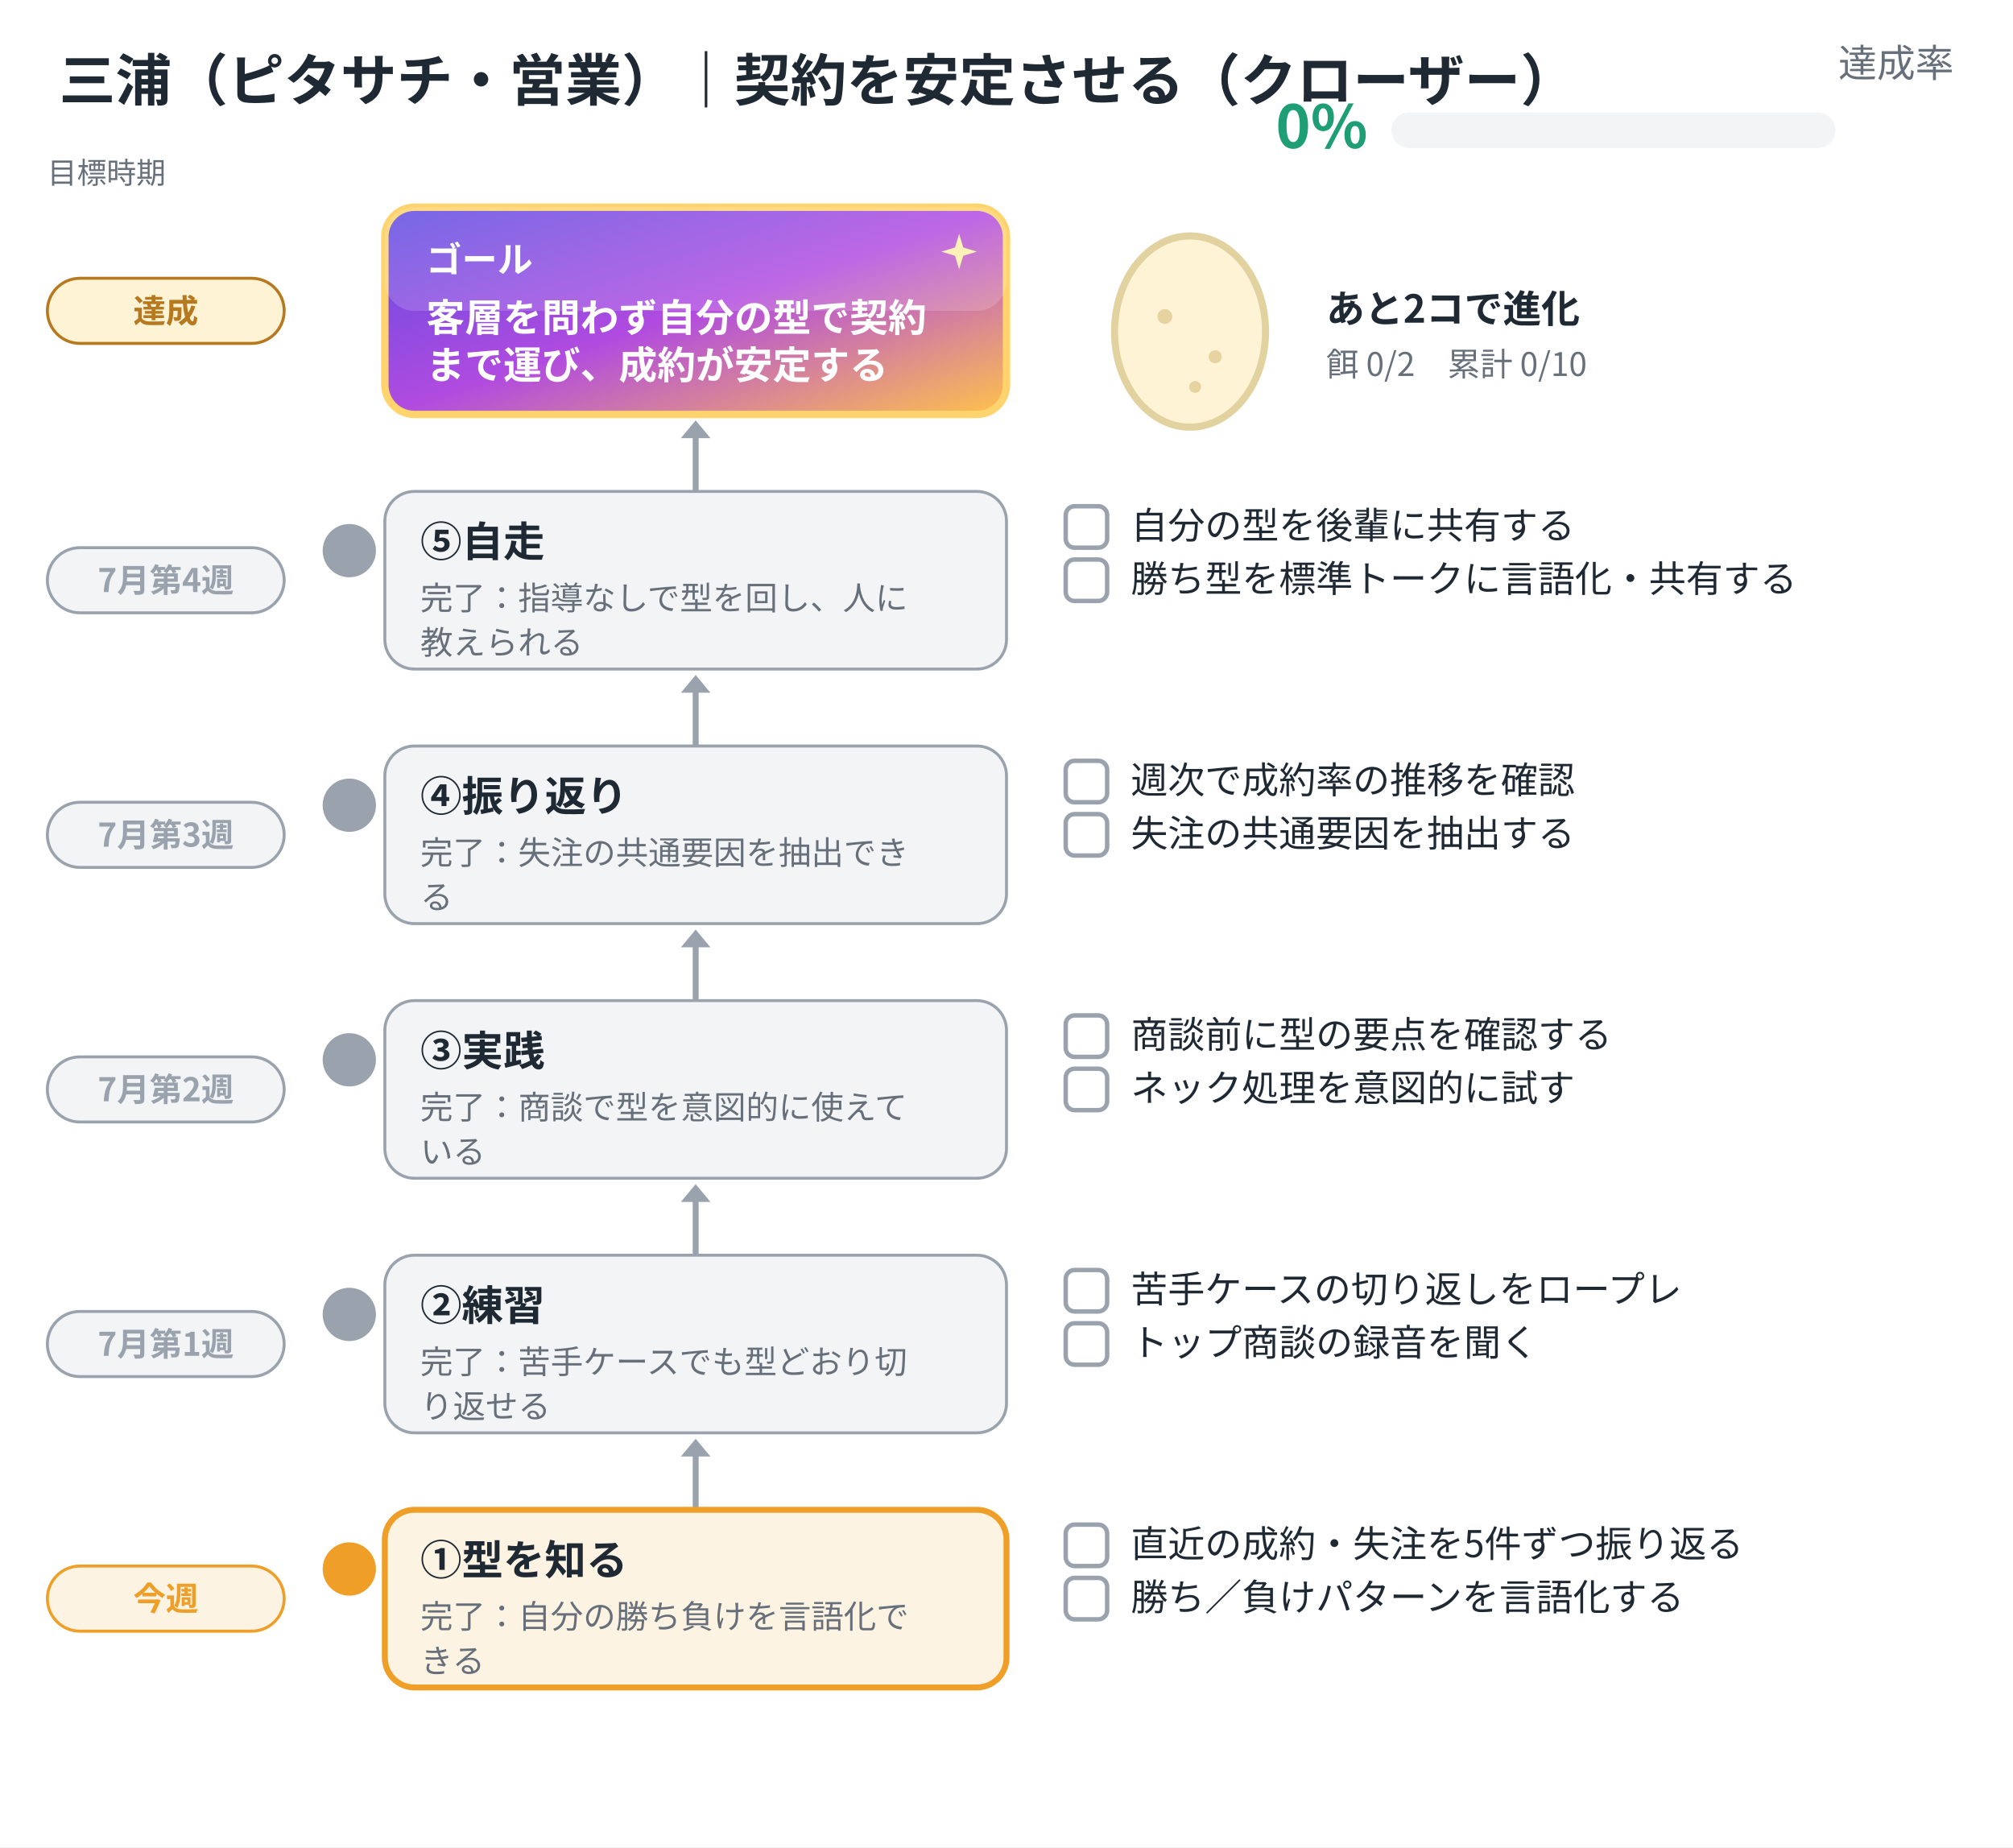
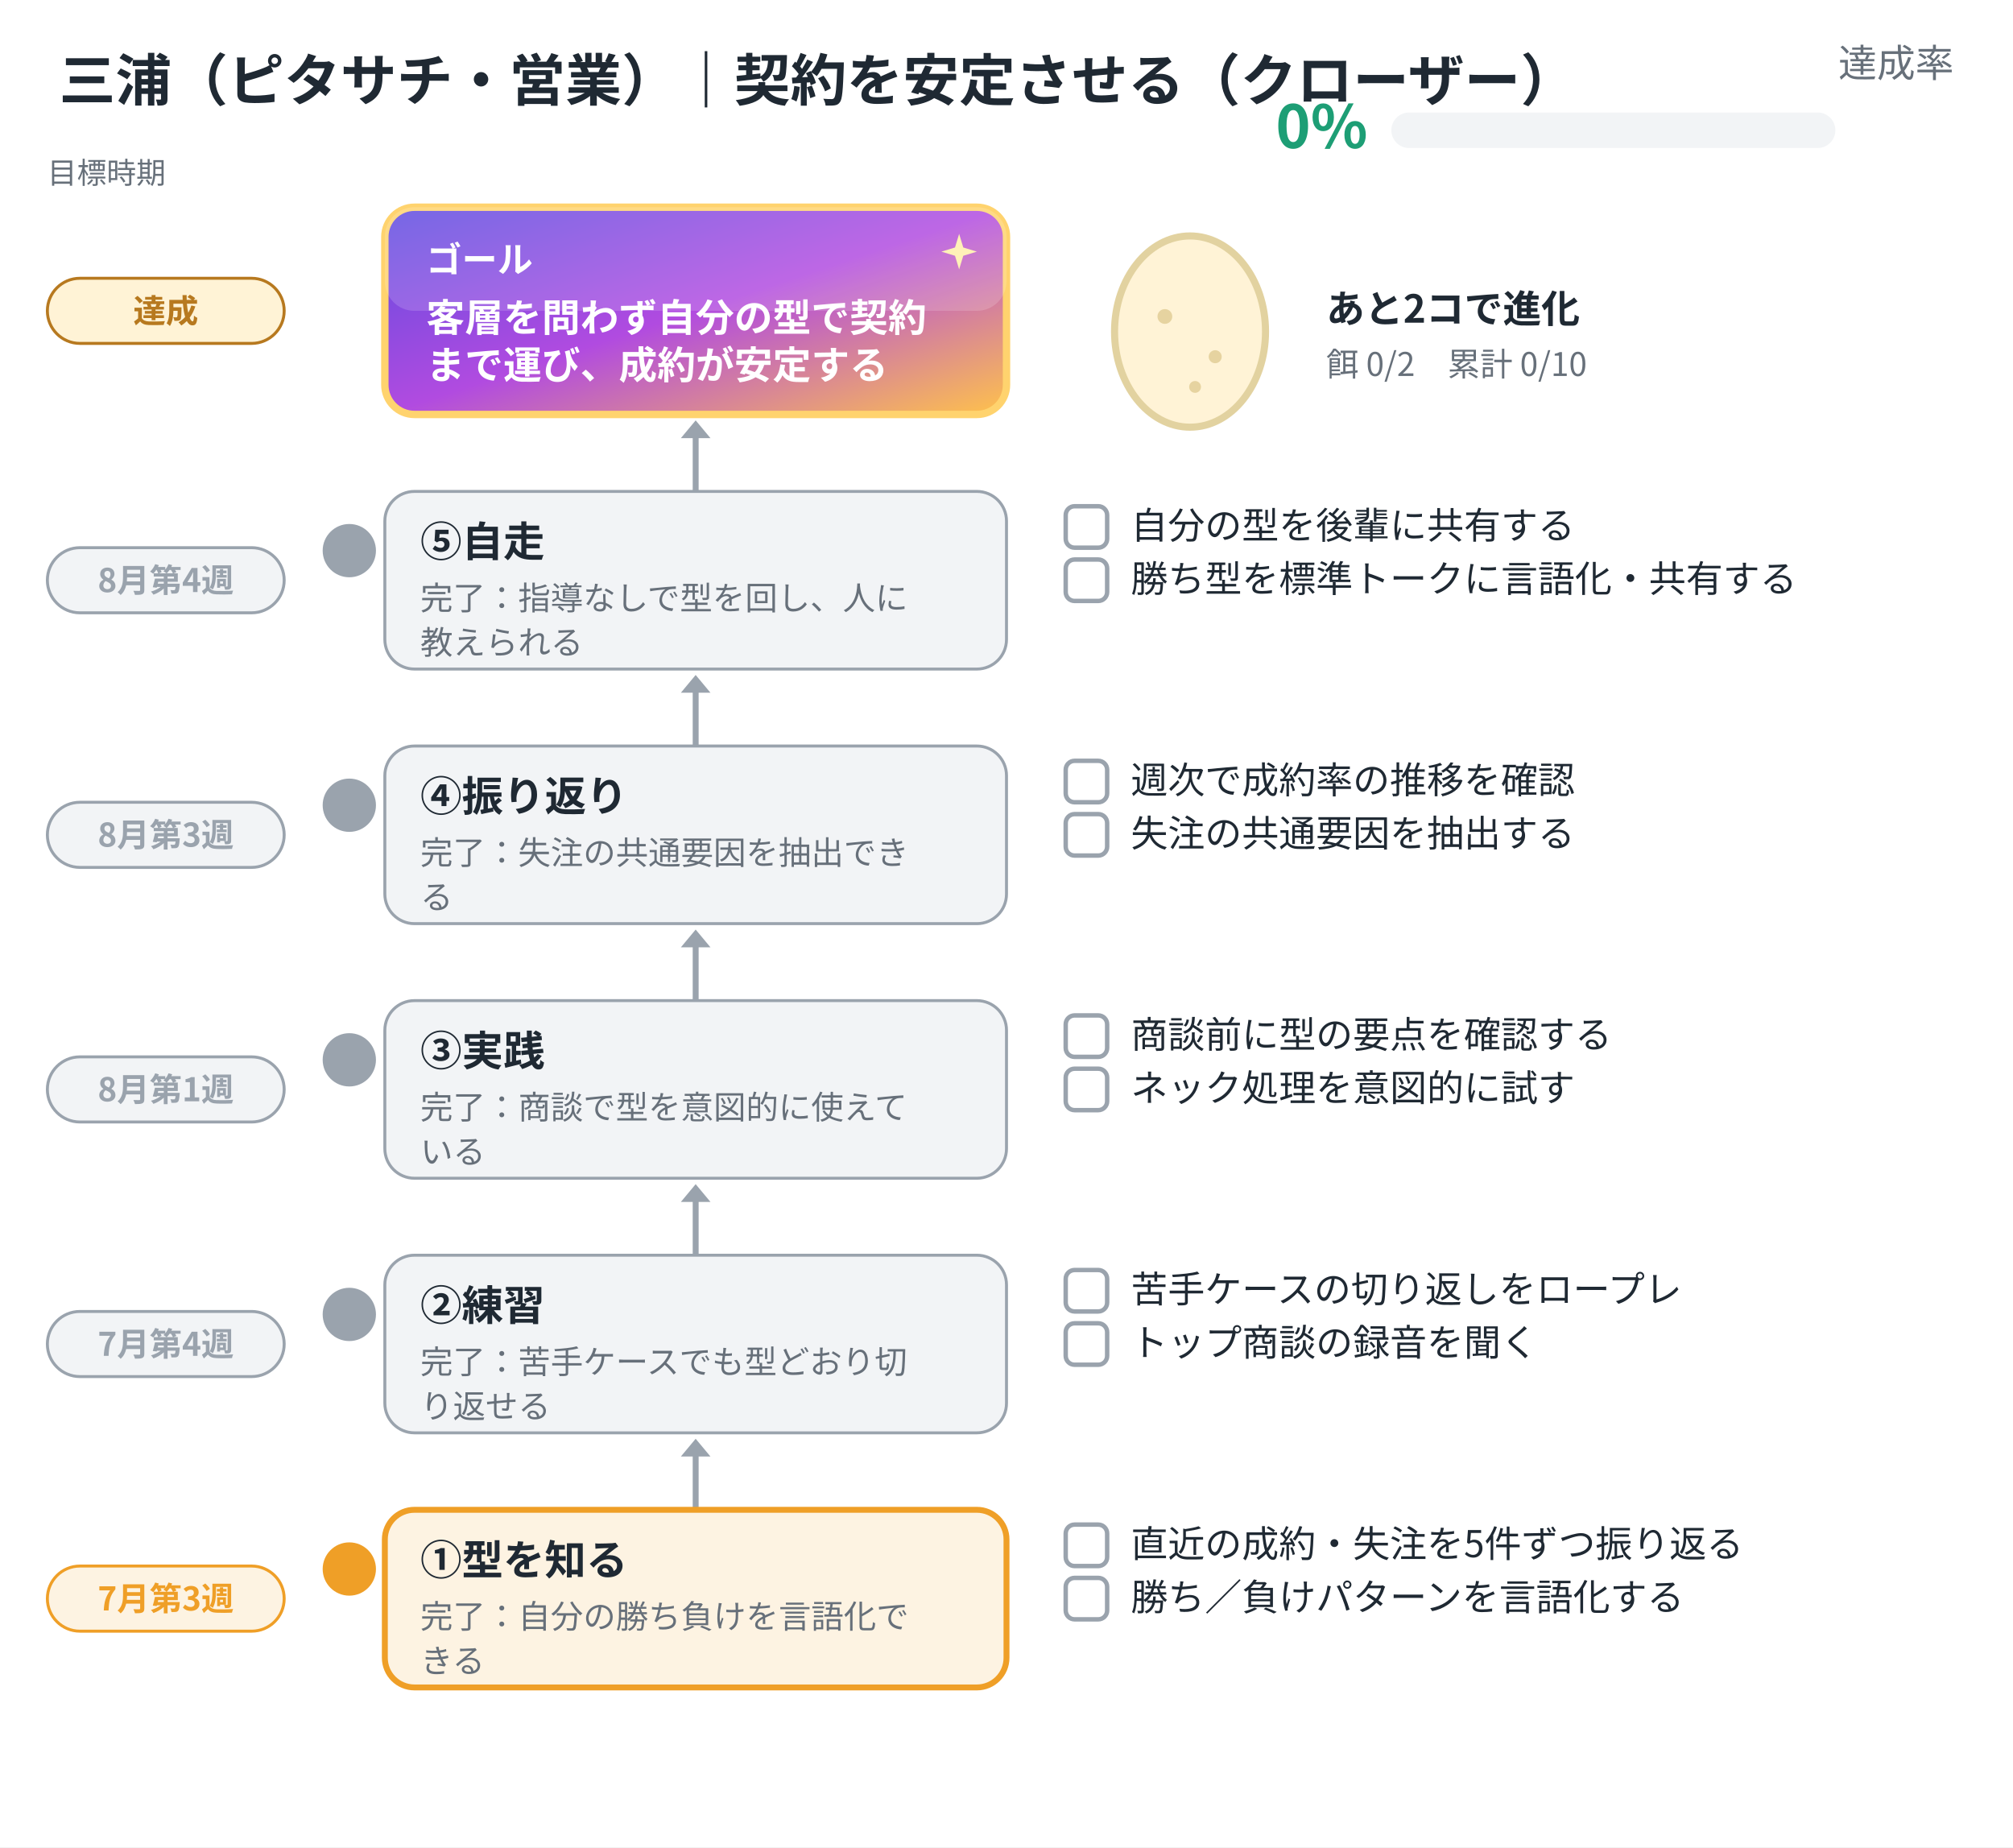
<svg xmlns="http://www.w3.org/2000/svg" viewBox="0 0 680 624" font-family="Hiragino Sans, 'Noto Sans CJK JP', 'Yu Gothic', sans-serif" width="680" height="624">
  <defs>
    <linearGradient id="goalGrad" x1="0" y1="0" x2="1" y2="1">
      <stop offset="0" stop-color="#5B4BE0" />
      <stop offset="0.5" stop-color="#B14BE0" />
      <stop offset="1" stop-color="#FFC24B" />
    </linearGradient>
    <linearGradient id="phx" x1="0" y1="0" x2="0" y2="1">
      <stop offset="0" stop-color="#FFE259" />
      <stop offset="0.5" stop-color="#FF9A00" />
      <stop offset="1" stop-color="#FF3D00" />
    </linearGradient>
    <linearGradient id="phx2" x1="0" y1="0" x2="0" y2="1">
      <stop offset="0" stop-color="#FFF0A0" />
      <stop offset="1" stop-color="#FF7A00" />
    </linearGradient>
    <linearGradient id="hen" x1="0" y1="0" x2="1" y2="1">
      <stop offset="0" stop-color="#37C9B0" />
      <stop offset="0.6" stop-color="#3DA0E8" />
      <stop offset="1" stop-color="#7A5BE0" />
    </linearGradient>
    <linearGradient id="pcock" x1="0" y1="0" x2="0" y2="1">
      <stop offset="0" stop-color="#2BD0C0" />
      <stop offset="0.55" stop-color="#2E8FD0" />
      <stop offset="1" stop-color="#2E4BB0" />
    </linearGradient>
    <linearGradient id="gold" x1="0" y1="0" x2="0" y2="1">
      <stop offset="0" stop-color="#FFF0A8" />
      <stop offset="0.5" stop-color="#F2C230" />
      <stop offset="1" stop-color="#C8901A" />
    </linearGradient>
  </defs>
  <rect x="0" y="0" width="680" height="624" fill="#FFFFFF" />
  <text x="20" y="34" font-size="19" font-weight="700" fill="#1F2933">三浦（ピタサチ・営業）｜契約を安定させる（クローザー）</text>
  <text x="660" y="26" text-anchor="end" font-size="13" fill="#67707A">達成率</text>
  <text x="462" y="50" text-anchor="end" font-size="20" font-weight="700" fill="#1D9E75">0%</text>
  <rect x="470" y="38" width="150" height="12" rx="6" fill="#F2F4F6" />
  <rect x="470" y="38" width="0" height="12" rx="6" fill="#1D9E75" />
  <rect x="130" y="70" width="210" height="70" rx="10" fill="url(#goalGrad)" stroke="#FFD36E" stroke-width="2.5" />
  <rect x="130" y="70" width="210" height="35.0" rx="10" fill="#FFFFFF" opacity="0.16" />
  <text x="144" y="92" font-size="12" font-weight="700" fill="#FFFFFF">ゴール</text>
  <polygon points="324.0,79.0 325.4,83.6 330.0,85.0 325.4,86.4 324.0,91.0 322.6,86.4 318.0,85.0 322.6,83.6" fill="#FFF1B8" />
  <text x="144" y="112" font-size="13" font-weight="600" fill="#FFFFFF">客層を問わず自分の型で契約</text>
  <text x="144" y="128" font-size="13" font-weight="600" fill="#FFFFFF">まで運び、成約が安定する</text>
  <rect x="16" y="94.0" width="80" height="22" rx="11" fill="#FFF3D6" stroke="#B7791F" stroke-width="1" />
  <text x="56.0" y="109.0" text-anchor="middle" font-size="11" font-weight="700" fill="#B7791F">達成</text>
  <ellipse cx="402.0" cy="112.0" rx="25.5" ry="32.3" fill="#FFF3D6" />
  <ellipse cx="402.0" cy="112.0" rx="25.5" ry="32.3" fill="none" stroke="#E2D2A0" stroke-width="2.4" />
  <circle cx="393.5" cy="106.9" r="2.5" fill="#E6D3A0" />
  <circle cx="410.5" cy="120.5" r="2.2" fill="#E6D3A0" />
  <circle cx="403.7" cy="130.7" r="2.0" fill="#E6D3A0" />
  <text x="448" y="109" font-size="13" font-weight="700" fill="#1F2933">あと2コで進化</text>
  <text x="448" y="127" font-size="11" fill="#67707A">餌 0/2　累計 0/10</text>
  <text x="16" y="62" font-size="10" fill="#67707A">目標時期</text>
  <line x1="235.0" y1="166" x2="235.0" y2="146" stroke="#9AA3AD" stroke-width="2" />
  <path d="M230.0,148 L235.0,142 L240.0,148 Z" fill="#9AA3AD" />
  <rect x="130" y="166" width="210" height="60" rx="10" fill="#F2F4F6" stroke="#9AA3AD" stroke-width="1" />
  <circle cx="118" cy="186" r="9" fill="#9AA3AD" />
  <text x="142" y="188" font-size="14" font-weight="700" fill="#1F2933">⑤自走</text>
  <text x="142" y="206" font-size="11" fill="#67707A">完了：指導なしで型を回し、人に</text>
  <text x="142" y="221" font-size="11" fill="#67707A">教えられる</text>
  <rect x="16" y="185.0" width="80" height="22" rx="11" fill="#F2F4F6" stroke="#9AA3AD" stroke-width="1" />
-   <text x="56.0" y="200.0" text-anchor="middle" font-size="11" font-weight="700" fill="#9AA3AD">7月第4週</text>
+   <text x="56.0" y="200.0" text-anchor="middle" font-size="11" font-weight="700" fill="#9AA3AD">8月第4週</text>
  <rect x="360" y="171" width="14" height="14" rx="3" fill="#fff" stroke="#9AA3AD" stroke-width="1.5" />
  <text x="382" y="182" font-size="12.5" fill="#1F2933">自分の型を後輩に共有する</text>
  <rect x="360" y="189" width="14" height="14" rx="3" fill="#fff" stroke="#9AA3AD" stroke-width="1.5" />
  <text x="382" y="200" font-size="12.5" fill="#1F2933">勝ち型を標準トークに言語化・共有する</text>
  <line x1="235.0" y1="252" x2="235.0" y2="232" stroke="#9AA3AD" stroke-width="2" />
  <path d="M230.0,234 L235.0,228 L240.0,234 Z" fill="#9AA3AD" />
  <rect x="130" y="252" width="210" height="60" rx="10" fill="#F2F4F6" stroke="#9AA3AD" stroke-width="1" />
  <circle cx="118" cy="272" r="9" fill="#9AA3AD" />
  <text x="142" y="274" font-size="14" font-weight="700" fill="#1F2933">④振り返り</text>
  <text x="142" y="292" font-size="11" fill="#67707A">完了：失注の共通要因を抽出でき</text>
  <text x="142" y="307" font-size="11" fill="#67707A">る</text>
  <rect x="16" y="271.0" width="80" height="22" rx="11" fill="#F2F4F6" stroke="#9AA3AD" stroke-width="1" />
-   <text x="56.0" y="286.0" text-anchor="middle" font-size="11" font-weight="700" fill="#9AA3AD">7月第3週</text>
+   <text x="56.0" y="286.0" text-anchor="middle" font-size="11" font-weight="700" fill="#9AA3AD">8月第3週</text>
  <rect x="360" y="257" width="14" height="14" rx="3" fill="#fff" stroke="#9AA3AD" stroke-width="1.5" />
  <text x="382" y="268" font-size="12.5" fill="#1F2933">週次で成約率の推移を確認</text>
  <rect x="360" y="275" width="14" height="14" rx="3" fill="#fff" stroke="#9AA3AD" stroke-width="1.5" />
  <text x="382" y="286" font-size="12.5" fill="#1F2933">失注の共通要因を抽出する</text>
  <line x1="235.0" y1="338" x2="235.0" y2="318" stroke="#9AA3AD" stroke-width="2" />
  <path d="M230.0,320 L235.0,314 L240.0,320 Z" fill="#9AA3AD" />
  <rect x="130" y="338" width="210" height="60" rx="10" fill="#F2F4F6" stroke="#9AA3AD" stroke-width="1" />
  <circle cx="118" cy="358" r="9" fill="#9AA3AD" />
  <text x="142" y="360" font-size="14" font-weight="700" fill="#1F2933">③実践</text>
  <text x="142" y="378" font-size="11" fill="#67707A">完了：商談で型を意図的に使えて</text>
  <text x="142" y="393" font-size="11" fill="#67707A">いる</text>
  <rect x="16" y="357.0" width="80" height="22" rx="11" fill="#F2F4F6" stroke="#9AA3AD" stroke-width="1" />
-   <text x="56.0" y="372.0" text-anchor="middle" font-size="11" font-weight="700" fill="#9AA3AD">7月第2週</text>
+   <text x="56.0" y="372.0" text-anchor="middle" font-size="11" font-weight="700" fill="#9AA3AD">8月第1週</text>
  <rect x="360" y="343" width="14" height="14" rx="3" fill="#fff" stroke="#9AA3AD" stroke-width="1.5" />
  <text x="382" y="354" font-size="12.5" fill="#1F2933">商談前に型の要点を確認する</text>
  <rect x="360" y="361" width="14" height="14" rx="3" fill="#fff" stroke="#9AA3AD" stroke-width="1.5" />
  <text x="382" y="372" font-size="12.5" fill="#1F2933">ネック処理を意図的に試す</text>
  <line x1="235.0" y1="424" x2="235.0" y2="404" stroke="#9AA3AD" stroke-width="2" />
  <path d="M230.0,406 L235.0,400 L240.0,406 Z" fill="#9AA3AD" />
  <rect x="130" y="424" width="210" height="60" rx="10" fill="#F2F4F6" stroke="#9AA3AD" stroke-width="1" />
  <circle cx="118" cy="444" r="9" fill="#9AA3AD" />
  <text x="142" y="446" font-size="14" font-weight="700" fill="#1F2933">②練習</text>
  <text x="142" y="464" font-size="11" fill="#67707A">完了：苦手ケースでも型どおり切</text>
  <text x="142" y="479" font-size="11" fill="#67707A">り返せる</text>
  <rect x="16" y="443.0" width="80" height="22" rx="11" fill="#F2F4F6" stroke="#9AA3AD" stroke-width="1" />
-   <text x="56.0" y="458.0" text-anchor="middle" font-size="11" font-weight="700" fill="#9AA3AD">7月第1週</text>
+   <text x="56.0" y="458.0" text-anchor="middle" font-size="11" font-weight="700" fill="#9AA3AD">7月第4週</text>
  <rect x="360" y="429" width="14" height="14" rx="3" fill="#fff" stroke="#9AA3AD" stroke-width="1.5" />
  <text x="382" y="440" font-size="12.5" fill="#1F2933">苦手ケースの切り返しをロープレ</text>
  <rect x="360" y="447" width="14" height="14" rx="3" fill="#fff" stroke="#9AA3AD" stroke-width="1.5" />
  <text x="382" y="458" font-size="12.5" fill="#1F2933">トップ商談の録音を聞く</text>
  <line x1="235.0" y1="510" x2="235.0" y2="490" stroke="#9AA3AD" stroke-width="2" />
  <path d="M230.0,492 L235.0,486 L240.0,492 Z" fill="#9AA3AD" />
  <rect x="130" y="510" width="210" height="60" rx="10" fill="#FDF3E2" stroke="#EF9F27" stroke-width="2" />
  <circle cx="118" cy="530" r="9" fill="#EF9F27" />
  <text x="142" y="532" font-size="14" font-weight="700" fill="#1F2933">①型を知る</text>
  <text x="142" y="550" font-size="11" fill="#67707A">完了：自分の勝ち負けを言語化で</text>
  <text x="142" y="565" font-size="11" fill="#67707A">きる</text>
  <rect x="16" y="529.0" width="80" height="22" rx="11" fill="#FDF3E2" stroke="#EF9F27" stroke-width="1" />
-   <text x="56.0" y="544.0" text-anchor="middle" font-size="11" font-weight="700" fill="#EF9F27">今週</text>
+   <text x="56.0" y="544.0" text-anchor="middle" font-size="11" font-weight="700" fill="#EF9F27">7月第3週</text>
  <rect x="360" y="515" width="14" height="14" rx="3" fill="#fff" stroke="#9AA3AD" stroke-width="1.5" />
  <text x="382" y="526" font-size="12.5" fill="#1F2933">直近の成約・失注を5件ずつ振り返る</text>
  <rect x="360" y="533" width="14" height="14" rx="3" fill="#fff" stroke="#9AA3AD" stroke-width="1.5" />
  <text x="382" y="544" font-size="12.5" fill="#1F2933">勝ち／負けパターンを言語化する</text>
</svg>
